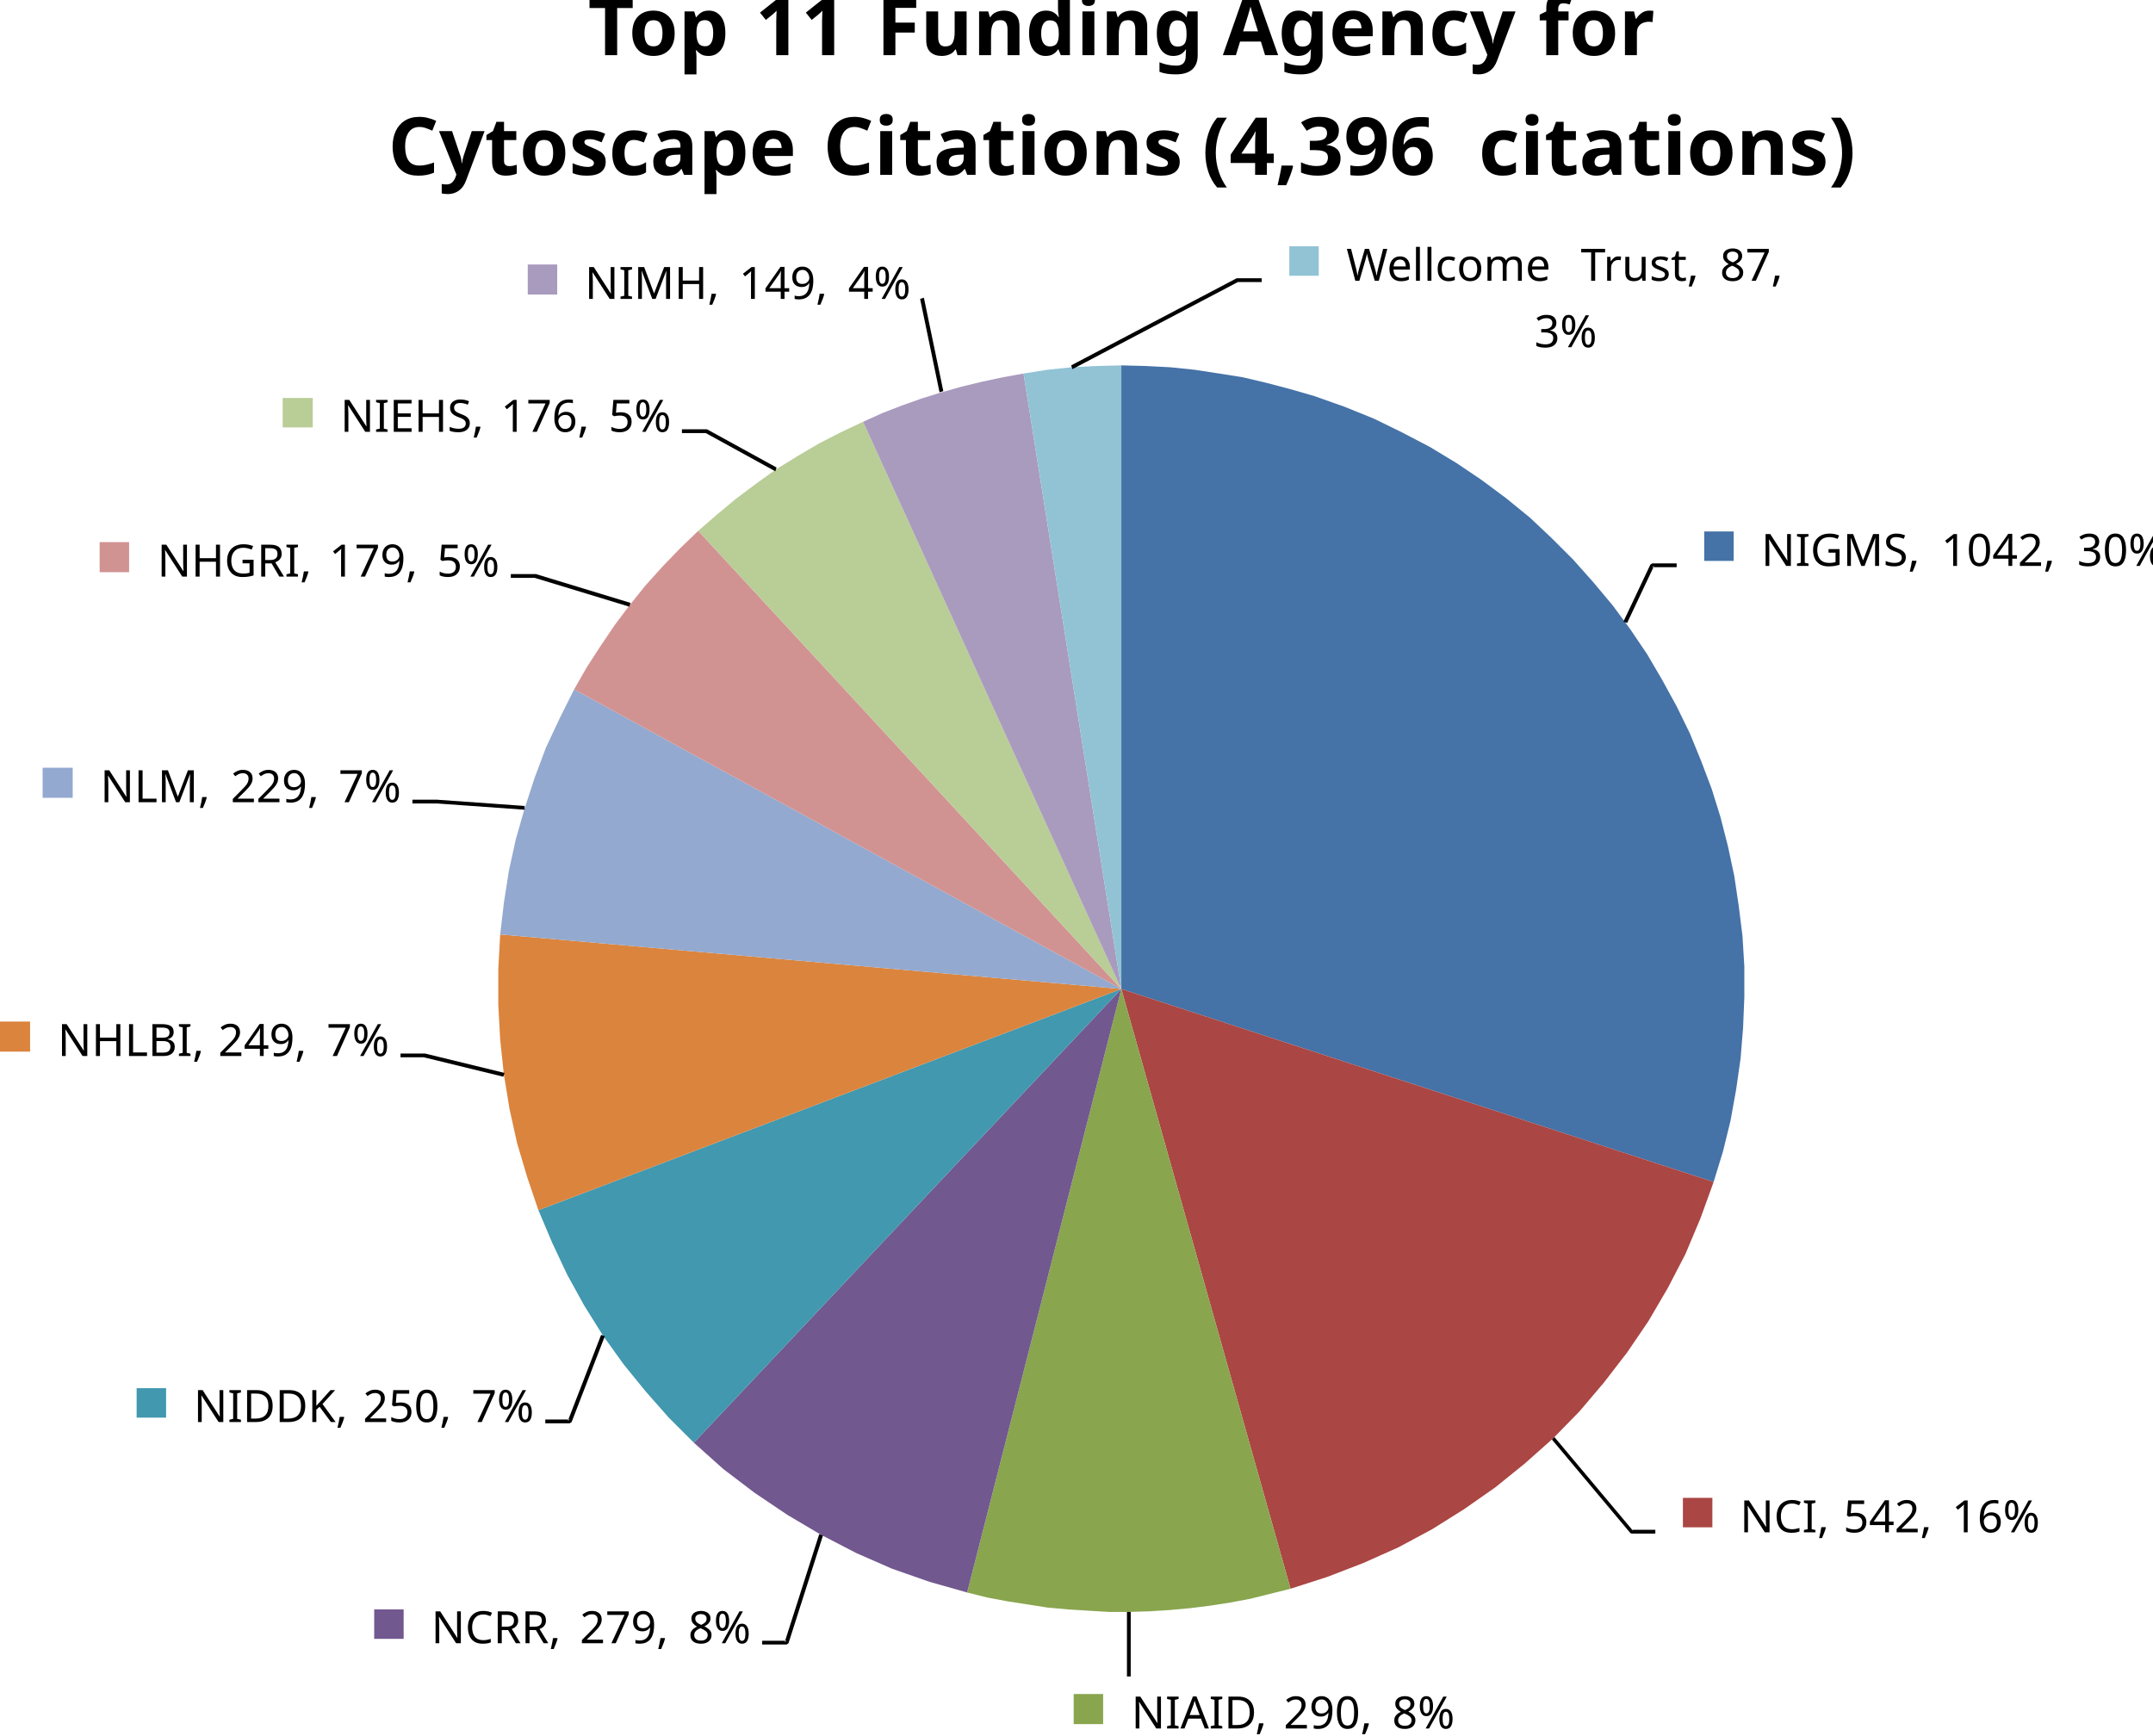
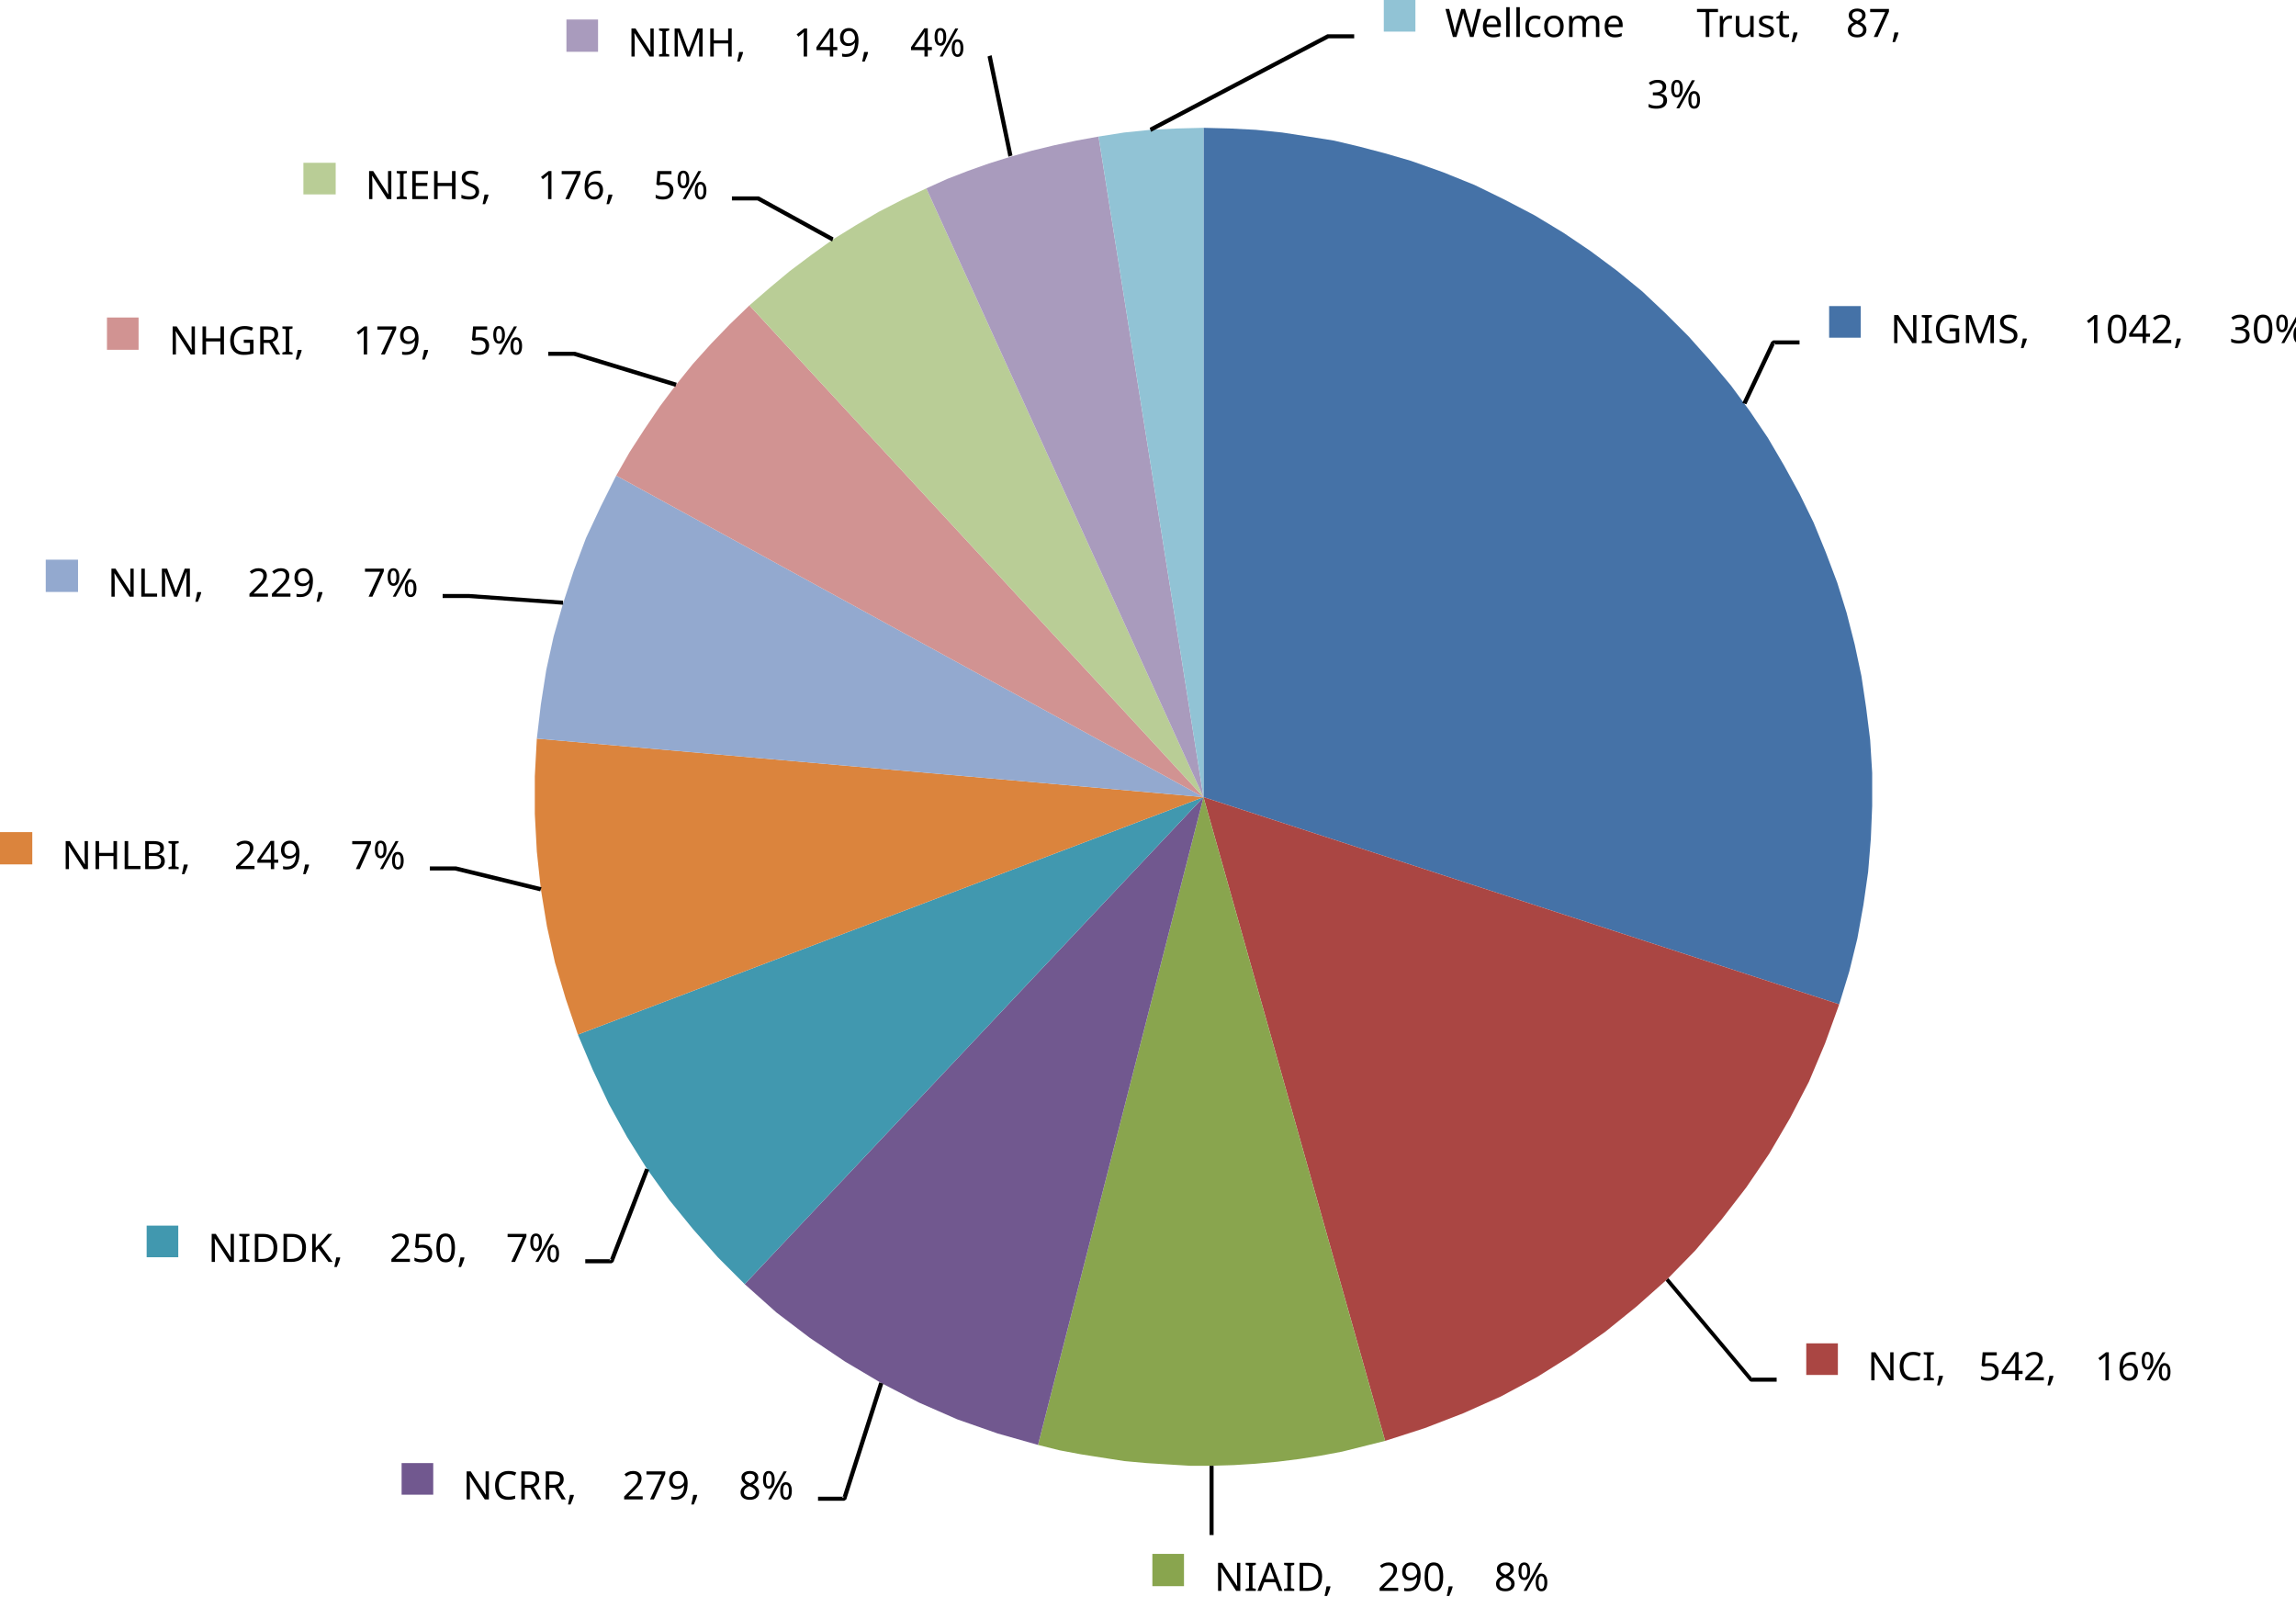
- <svg xmlns="http://www.w3.org/2000/svg" width="3435px" height="2769px" viewBox="0 0 3435 2769" version="1.1">
+ <svg xmlns="http://www.w3.org/2000/svg" width="3413px" height="2374px" viewBox="0 0 3413 2374" version="1.1">
  <defs />
  <g id="Page-1" stroke="none" stroke-width="1" fill="none" fill-rule="evenodd">
-     <g id="Top-Funding-Agencies-for-Cites-Jan-2004-to-Feb-2015-from-MedLine.001" transform="translate(0, -34)">
-       <g id="Page_1-Clipped">
-         <g id="Page_1">
-           <path d="M1789,1612 L2734,1920 L2749,1871 L2761,1822 L2770,1772 L2777,1723 L2781,1674 L2783,1625 L2783,1576 L2780,1527 L2774,1479 L2767,1432 L2757,1385 L2745,1338 L2731,1293 L2714,1248 L2696,1204 L2675,1161 L2652,1119 L2628,1078 L2601,1038 L2573,1000 L2542,963 L2510,927 L2476,893 L2441,860 L2403,829 L2364,800 L2324,773 L2281,747 L2237,724 L2192,702 L2145,683 L2097,666 L2059,655 L2021,645 L1983,636 L1945,630 L1906,624 L1867,620 L1828,618 L1789,617 L1789,1612 L1789,1612 Z" id="Shape" fill="#4572A7" />
-           <path d="M1789,1612 L2059,2569 L2118,2550 L2175,2528 L2231,2503 L2285,2474 L2336,2442 L2386,2407 L2433,2369 L2478,2329 L2520,2286 L2559,2240 L2596,2192 L2630,2142 L2661,2089 L2689,2035 L2713,1978 L2734,1920 L1789,1612 L1789,1612 Z" id="Shape" fill="#AA4643" />
-           <path d="M1789,1612 L1543,2575 L1575,2583 L1607,2589 L1671,2599 L1704,2602 L1736,2604 L1769,2606 L1801,2606 L1834,2605 L1866,2603 L1899,2600 L1931,2596 L1963,2591 L1995,2585 L2059,2569 L1789,1612 L1789,1612 Z" id="Shape" fill="#89A54E" />
-           <path d="M1789,1612 L1107,2336 L1154,2378 L1204,2416 L1256,2451 L1310,2483 L1366,2512 L1423,2537 L1483,2558 L1543,2575 L1789,1612 L1789,1612 Z" id="Shape" fill="#71588F" />
-           <path d="M1789,1612 L859,1965 L881,2017 L905,2068 L932,2117 L962,2165 L995,2211 L1030,2254 L1067,2296 L1107,2336 L1789,1612 L1789,1612 Z" id="Shape" fill="#4198AF" />
-           <path d="M1789,1612 L798,1525 L795,1581 L795,1637 L798,1693 L804,1749 L813,1804 L825,1858 L841,1912 L859,1965 L1789,1612 L1789,1612 Z" id="Shape" fill="#DB843D" />
-           <path d="M1789,1612 L916,1134 L893,1180 L871,1227 L853,1275 L837,1324 L823,1373 L812,1423 L804,1474 L798,1525 L1789,1612 L1789,1612 Z" id="Shape" fill="#93A9CF" />
-           <path d="M1789,1612 L1114,881 L1085,909 L1057,938 L1030,968 L1005,999 L981,1031 L958,1065 L936,1099 L916,1134 L1789,1612 L1789,1612 Z" id="Shape" fill="#D19392" />
-           <path d="M1789,1612 L1377,707 L1341,724 L1306,742 L1272,762 L1238,783 L1206,806 L1174,830 L1144,855 L1114,881 L1789,1612 L1789,1612 Z" id="Shape" fill="#B9CD96" />
-           <path d="M1789,1612 L1633,630 L1600,636 L1567,643 L1534,651 L1502,660 L1470,670 L1439,681 L1408,693 L1377,707 L1789,1612 L1789,1612 Z" id="Shape" fill="#A99BBD" />
-           <path d="M1789,1612 L1789,617 L1749,618 L1710,620 L1671,624 L1633,630 L1789,1612 L1789,1612 Z" id="Shape" fill="#91C3D5" />
-           <path d="M1709,617 L1973,478 L2013,478 L2013,484 L1974,484 L1975,484 L1711,623 L1709,617 L1709,617 Z M2480,2327 L2605,2476 L2603,2475 L2641,2475 L2641,2481 L2603,2481 L2601,2480 L2476,2331 L2480,2327 L2480,2327 Z M1313,2484 L1258,2656 L1255,2658 L1216,2658 L1216,2652 L1255,2652 L1252,2654 L1307,2482 L1313,2484 L1313,2484 Z M965,2166 L912,2303 L909,2305 L870,2305 L870,2299 L909,2299 L906,2301 L959,2164 L965,2166 L965,2166 Z M1237,786 L1126,725 L1127,725 L1088,725 L1088,719 L1128,719 L1239,780 L1237,786 L1237,786 Z M1004,1002 L853,956 L854,956 L815,956 L815,950 L855,950 L1006,996 L1004,1002 L1004,1002 Z M2590,1026 L2633,935 L2636,933 L2675,933 L2675,939 L2636,939 L2639,937 L2596,1028 L2590,1026 L2590,1026 Z M803,1752 L676,1721 L677,1721 L639,1721 L639,1715 L678,1715 L805,1746 L803,1752 L803,1752 Z M1499,660 L1468,511 L1474,509 L1505,658 L1499,660 L1499,660 Z M837,1326 L697,1316 L658,1316 L658,1310 L697,1310 L837,1320 L837,1326 L837,1326 Z M1804,2606 L1804,2709 L1798,2709 L1798,2606 L1804,2606 L1804,2606 Z" id="Shape" fill="#000000" />
-           <rect id="Rectangle-path" fill="#4572A7" x="2719" y="882" width="47" height="47" />
-           <text id="NIGMS," fill="#000000" font-family="Calibri" font-size="71.27" font-weight="normal">
-             <tspan x="2810" y="937">NIGMS,</tspan>
-           </text>
-           <text id="1042," fill="#000000" font-family="Calibri" font-size="71.27" font-weight="normal">
-             <tspan x="3097" y="937">1042,</tspan>
-           </text>
-           <text id="30%" fill="#000000" font-family="Calibri" font-size="71.27" font-weight="normal">
-             <tspan x="3314" y="937">30%</tspan>
-           </text>
-           <rect id="Rectangle-path" fill="#AA4643" x="2685" y="2424" width="47" height="47" />
-           <text id="NCI," fill="#000000" font-family="Calibri" font-size="71.27" font-weight="normal">
-             <tspan x="2776" y="2479">NCI,</tspan>
-           </text>
-           <text id="542," fill="#000000" font-family="Calibri" font-size="71.27" font-weight="normal">
-             <tspan x="2941" y="2479">542,</tspan>
-           </text>
-           <text id="16%" fill="#000000" font-family="Calibri" font-size="71.27" font-weight="normal">
-             <tspan x="3114" y="2479">16%</tspan>
-           </text>
-           <rect id="Rectangle-path" fill="#89A54E" x="1713" y="2737" width="47" height="48" />
-           <text id="NIAID," fill="#000000" font-family="Calibri" font-size="71.27" font-weight="normal">
-             <tspan x="1805" y="2792">NIAID,</tspan>
-           </text>
-           <text id="290," fill="#000000" font-family="Calibri" font-size="71.27" font-weight="normal">
-             <tspan x="2048" y="2792">290,</tspan>
-           </text>
-           <text id="8%" fill="#000000" font-family="Calibri" font-size="71.27" font-weight="normal">
-             <tspan x="2221" y="2792">8%</tspan>
-           </text>
-           <rect id="Rectangle-path" fill="#71588F" x="597" y="2602" width="47" height="47" />
-           <text id="NCRR," fill="#000000" font-family="Calibri" font-size="71.27" font-weight="normal">
-             <tspan x="688" y="2656">NCRR,</tspan>
-           </text>
-           <text id="279," fill="#000000" font-family="Calibri" font-size="71.27" font-weight="normal">
-             <tspan x="925" y="2656">279,</tspan>
-           </text>
-           <text id="8%" fill="#000000" font-family="Calibri" font-size="71.27" font-weight="normal">
-             <tspan x="1098" y="2656">8%</tspan>
-           </text>
-           <rect id="Rectangle-path" fill="#4198AF" x="218" y="2249" width="47" height="47" />
-           <text id="NIDDK," fill="#000000" font-family="Calibri" font-size="71.27" font-weight="normal">
-             <tspan x="309" y="2303">NIDDK,</tspan>
-           </text>
-           <text id="250," fill="#000000" font-family="Calibri" font-size="71.27" font-weight="normal">
-             <tspan x="579" y="2303">250,</tspan>
-           </text>
-           <text id="7%" fill="#000000" font-family="Calibri" font-size="71.27" font-weight="normal">
-             <tspan x="752" y="2303">7%</tspan>
-           </text>
-           <rect id="Rectangle-path" fill="#DB843D" x="0" y="1664" width="48" height="48" />
-           <text id="NHLBI," fill="#000000" font-family="Calibri" font-size="71.27" font-weight="normal">
-             <tspan x="92" y="1719">NHLBI,</tspan>
-           </text>
-           <text id="249," fill="#000000" font-family="Calibri" font-size="71.27" font-weight="normal">
-             <tspan x="348" y="1719">249,</tspan>
-           </text>
-           <text id="7%" fill="#000000" font-family="Calibri" font-size="71.27" font-weight="normal">
-             <tspan x="521" y="1719">7%</tspan>
-           </text>
-           <rect id="Rectangle-path" fill="#93A9CF" x="68" y="1259" width="48" height="48" />
-           <text id="NLM," fill="#000000" font-family="Calibri" font-size="71.27" font-weight="normal">
-             <tspan x="160" y="1314">NLM,</tspan>
-           </text>
-           <text id="229," fill="#000000" font-family="Calibri" font-size="71.27" font-weight="normal">
-             <tspan x="368" y="1314">229,</tspan>
-           </text>
-           <text id="7%" fill="#000000" font-family="Calibri" font-size="71.27" font-weight="normal">
-             <tspan x="540" y="1314">7%</tspan>
-           </text>
-           <rect id="Rectangle-path" fill="#D19392" x="159" y="899" width="47" height="48" />
-           <text id="NHGRI," fill="#000000" font-family="Calibri" font-size="71.27" font-weight="normal">
-             <tspan x="251" y="954">NHGRI,</tspan>
-           </text>
-           <text id="179," fill="#000000" font-family="Calibri" font-size="71.27" font-weight="normal">
-             <tspan x="525" y="954">179,</tspan>
-           </text>
-           <text id="5%" fill="#000000" font-family="Calibri" font-size="71.27" font-weight="normal">
-             <tspan x="697" y="954">5%</tspan>
-           </text>
-           <rect id="Rectangle-path" fill="#B9CD96" x="451" y="669" width="48" height="47" />
-           <text id="NIEHS," fill="#000000" font-family="Calibri" font-size="71.27" font-weight="normal">
-             <tspan x="543" y="723">NIEHS,</tspan>
-           </text>
-           <text id="176," fill="#000000" font-family="Calibri" font-size="71.27" font-weight="normal">
-             <tspan x="799" y="723">176,</tspan>
-           </text>
-           <text id="5%" fill="#000000" font-family="Calibri" font-size="71.27" font-weight="normal">
-             <tspan x="971" y="723">5%</tspan>
-           </text>
-           <rect id="Rectangle-path" fill="#A99BBD" x="842" y="456" width="47" height="48" />
-           <text id="NIMH," fill="#000000" font-family="Calibri" font-size="71.27" font-weight="normal">
-             <tspan x="933" y="511">NIMH,</tspan>
-           </text>
-           <text id="149," fill="#000000" font-family="Calibri" font-size="71.27" font-weight="normal">
-             <tspan x="1179" y="511">149,</tspan>
-           </text>
-           <text id="4%" fill="#000000" font-family="Calibri" font-size="71.27" font-weight="normal">
-             <tspan x="1353" y="511">4%</tspan>
-           </text>
-           <rect id="Rectangle-path" fill="#91C3D5" x="2057" y="427" width="47" height="47" />
-           <text id="Wellcome" fill="#000000" font-family="Calibri" font-size="71.27" font-weight="normal">
-             <tspan x="2148" y="482">Wellcome</tspan>
-           </text>
-           <text id="Trust," fill="#000000" font-family="Calibri" font-size="71.27" font-weight="normal">
-             <tspan x="2522" y="482">Trust,</tspan>
-           </text>
-           <text id="87," fill="#000000" font-family="Calibri" font-size="71.27" font-weight="normal">
-             <tspan x="2744" y="482">87,</tspan>
-           </text>
-           <text id="3%" fill="#000000" font-family="Calibri" font-size="71.27" font-weight="normal">
-             <tspan x="2448" y="588">3%</tspan>
-           </text>
-           <text id="Top" fill="#000000" font-family="Calibri" font-size="127.795" font-weight="bold">
-             <tspan x="938" y="122">Top</tspan>
-           </text>
-           <text id="11" fill="#000000" font-family="Calibri" font-size="127.795" font-weight="bold">
-             <tspan x="1205" y="122">11</tspan>
-           </text>
-           <text id="Funding" fill="#000000" font-family="Calibri" font-size="127.795" font-weight="bold">
-             <tspan x="1398" y="122">Funding</tspan>
-           </text>
-           <text id="Agency" fill="#000000" font-family="Calibri" font-size="127.795" font-weight="bold">
-             <tspan x="1951" y="122">Agency</tspan>
-           </text>
-           <text id="for" fill="#000000" font-family="Calibri" font-size="127.795" font-weight="bold">
-             <tspan x="2454" y="122">for</tspan>
-           </text>
-           <text id="Cytoscape" fill="#000000" font-family="Calibri" font-size="127.795" font-weight="bold">
-             <tspan x="619" y="313">Cytoscape</tspan>
-           </text>
-           <text id="Citations" fill="#000000" font-family="Calibri" font-size="127.795" font-weight="bold">
-             <tspan x="1313" y="313">Citations</tspan>
-           </text>
-           <text id="(4,396" fill="#000000" font-family="Calibri" font-size="127.795" font-weight="bold">
-             <tspan x="1918" y="313">(4,396</tspan>
-           </text>
-           <text id="citations)" fill="#000000" font-family="Calibri" font-size="127.795" font-weight="bold">
-             <tspan x="2359" y="313">citations)</tspan>
-           </text>
+     <g id="funding_agency" transform="translate(0, -1)">
+       <g id="Page-1">
+         <g id="Top-Funding-Agencies-for-Cites-Jan-2004-to-Feb-2015-from-MedLine.001">
+           <g id="Page_1-Clipped">
+             <g id="Page_1">
+               <path d="M1789,1186 L2734,1494 L2749,1445 L2761,1396 L2770,1346 L2777,1297 L2781,1248 L2783,1199 L2783,1150 L2780,1101 L2774,1053 L2767,1006 L2757,959 L2745,912 L2731,867 L2714,822 L2696,778 L2675,735 L2652,693 L2628,652 L2601,612 L2573,574 L2542,537 L2510,501 L2476,467 L2441,434 L2403,403 L2364,374 L2324,347 L2281,321 L2237,298 L2192,276 L2145,257 L2097,240 L2059,229 L2021,219 L1983,210 L1945,204 L1906,198 L1867,194 L1828,192 L1789,191 L1789,1186 L1789,1186 Z" id="Shape" fill="#4572A7" />
+               <path d="M1789,1186 L2059,2143 L2118,2124 L2175,2102 L2231,2077 L2285,2048 L2336,2016 L2386,1981 L2433,1943 L2478,1903 L2520,1860 L2559,1814 L2596,1766 L2630,1716 L2661,1663 L2689,1609 L2713,1552 L2734,1494 L1789,1186 L1789,1186 Z" id="Shape" fill="#AA4643" />
+               <path d="M1789,1186 L1543,2149 L1575,2157 L1607,2163 L1671,2173 L1704,2176 L1736,2178 L1769,2180 L1801,2180 L1834,2179 L1866,2177 L1899,2174 L1931,2170 L1963,2165 L1995,2159 L2059,2143 L1789,1186 L1789,1186 Z" id="Shape" fill="#89A54E" />
+               <path d="M1789,1186 L1107,1910 L1154,1952 L1204,1990 L1256,2025 L1310,2057 L1366,2086 L1423,2111 L1483,2132 L1543,2149 L1789,1186 L1789,1186 Z" id="Shape" fill="#71588F" />
+               <path d="M1789,1186 L859,1539 L881,1591 L905,1642 L932,1691 L962,1739 L995,1785 L1030,1828 L1067,1870 L1107,1910 L1789,1186 L1789,1186 Z" id="Shape" fill="#4198AF" />
+               <path d="M1789,1186 L798,1099 L795,1155 L795,1211 L798,1267 L804,1323 L813,1378 L825,1432 L841,1486 L859,1539 L1789,1186 L1789,1186 Z" id="Shape" fill="#DB843D" />
+               <path d="M1789,1186 L916,708 L893,754 L871,801 L853,849 L837,898 L823,947 L812,997 L804,1048 L798,1099 L1789,1186 L1789,1186 Z" id="Shape" fill="#93A9CF" />
+               <path d="M1789,1186 L1114,455 L1085,483 L1057,512 L1030,542 L1005,573 L981,605 L958,639 L936,673 L916,708 L1789,1186 L1789,1186 Z" id="Shape" fill="#D19392" />
+               <path d="M1789,1186 L1377,281 L1341,298 L1306,316 L1272,336 L1238,357 L1206,380 L1174,404 L1144,429 L1114,455 L1789,1186 L1789,1186 Z" id="Shape" fill="#B9CD96" />
+               <path d="M1789,1186 L1633,204 L1600,210 L1567,217 L1534,225 L1502,234 L1470,244 L1439,255 L1408,267 L1377,281 L1789,1186 L1789,1186 Z" id="Shape" fill="#A99BBD" />
+               <path d="M1789,1186 L1789,191 L1749,192 L1710,194 L1671,198 L1633,204 L1789,1186 L1789,1186 Z" id="Shape" fill="#91C3D5" />
+               <path d="M1709,191 L1973,52 L2013,52 L2013,58 L1974,58 L1975,58 L1711,197 L1709,191 L1709,191 Z M2480,1901 L2605,2050 L2603,2049 L2641,2049 L2641,2055 L2603,2055 L2601,2054 L2476,1905 L2480,1901 L2480,1901 Z M1313,2058 L1258,2230 L1255,2232 L1216,2232 L1216,2226 L1255,2226 L1252,2228 L1307,2056 L1313,2058 L1313,2058 Z M965,1740 L912,1877 L909,1879 L870,1879 L870,1873 L909,1873 L906,1875 L959,1738 L965,1740 L965,1740 Z M1237,360 L1126,299 L1127,299 L1088,299 L1088,293 L1128,293 L1239,354 L1237,360 L1237,360 Z M1004,576 L853,530 L854,530 L815,530 L815,524 L855,524 L1006,570 L1004,576 L1004,576 Z M2590,600 L2633,509 L2636,507 L2675,507 L2675,513 L2636,513 L2639,511 L2596,602 L2590,600 L2590,600 Z M803,1326 L676,1295 L677,1295 L639,1295 L639,1289 L678,1289 L805,1320 L803,1326 L803,1326 Z M1499,234 L1468,85 L1474,83 L1505,232 L1499,234 L1499,234 Z M837,900 L697,890 L658,890 L658,884 L697,884 L837,894 L837,900 L837,900 Z M1804,2180 L1804,2283 L1798,2283 L1798,2180 L1804,2180 L1804,2180 Z" id="Shape" fill="#000000" />
+               <rect id="Rectangle-path" fill="#4572A7" x="2719" y="456" width="47" height="47" />
+               <text id="NIGMS," fill="#000000" font-family="Calibri" font-size="58.385" font-weight="normal">
+                 <tspan x="2810" y="511">NIGMS,</tspan>
+               </text>
+               <text id="1042," fill="#000000" font-family="Calibri" font-size="58.385" font-weight="normal">
+                 <tspan x="3097" y="511">1042,</tspan>
+               </text>
+               <text id="30%" fill="#000000" font-family="Calibri" font-size="58.385" font-weight="normal">
+                 <tspan x="3314" y="511">30%</tspan>
+               </text>
+               <rect id="Rectangle-path" fill="#AA4643" x="2685" y="1998" width="47" height="47" />
+               <text id="NCI," fill="#000000" font-family="Calibri" font-size="58.385" font-weight="normal">
+                 <tspan x="2776" y="2053">NCI,</tspan>
+               </text>
+               <text id="542," fill="#000000" font-family="Calibri" font-size="58.385" font-weight="normal">
+                 <tspan x="2941" y="2053">542,</tspan>
+               </text>
+               <text id="16%" fill="#000000" font-family="Calibri" font-size="58.385" font-weight="normal">
+                 <tspan x="3114" y="2053">16%</tspan>
+               </text>
+               <rect id="Rectangle-path" fill="#89A54E" x="1713" y="2311" width="47" height="48" />
+               <text id="NIAID," fill="#000000" font-family="Calibri" font-size="58.385" font-weight="normal">
+                 <tspan x="1805" y="2366">NIAID,</tspan>
+               </text>
+               <text id="290," fill="#000000" font-family="Calibri" font-size="58.385" font-weight="normal">
+                 <tspan x="2048" y="2366">290,</tspan>
+               </text>
+               <text id="8%" fill="#000000" font-family="Calibri" font-size="58.385" font-weight="normal">
+                 <tspan x="2221" y="2366">8%</tspan>
+               </text>
+               <rect id="Rectangle-path" fill="#71588F" x="597" y="2176" width="47" height="47" />
+               <text id="NCRR," fill="#000000" font-family="Calibri" font-size="58.385" font-weight="normal">
+                 <tspan x="688" y="2230">NCRR,</tspan>
+               </text>
+               <text id="279," fill="#000000" font-family="Calibri" font-size="58.385" font-weight="normal">
+                 <tspan x="925" y="2230">279,</tspan>
+               </text>
+               <text id="8%" fill="#000000" font-family="Calibri" font-size="58.385" font-weight="normal">
+                 <tspan x="1098" y="2230">8%</tspan>
+               </text>
+               <rect id="Rectangle-path" fill="#4198AF" x="218" y="1823" width="47" height="47" />
+               <text id="NIDDK," fill="#000000" font-family="Calibri" font-size="58.385" font-weight="normal">
+                 <tspan x="309" y="1877">NIDDK,</tspan>
+               </text>
+               <text id="250," fill="#000000" font-family="Calibri" font-size="58.385" font-weight="normal">
+                 <tspan x="579" y="1877">250,</tspan>
+               </text>
+               <text id="7%" fill="#000000" font-family="Calibri" font-size="58.385" font-weight="normal">
+                 <tspan x="752" y="1877">7%</tspan>
+               </text>
+               <rect id="Rectangle-path" fill="#DB843D" x="0" y="1238" width="48" height="48" />
+               <text id="NHLBI," fill="#000000" font-family="Calibri" font-size="58.385" font-weight="normal">
+                 <tspan x="92" y="1293">NHLBI,</tspan>
+               </text>
+               <text id="249," fill="#000000" font-family="Calibri" font-size="58.385" font-weight="normal">
+                 <tspan x="348" y="1293">249,</tspan>
+               </text>
+               <text id="7%" fill="#000000" font-family="Calibri" font-size="58.385" font-weight="normal">
+                 <tspan x="521" y="1293">7%</tspan>
+               </text>
+               <rect id="Rectangle-path" fill="#93A9CF" x="68" y="833" width="48" height="48" />
+               <text id="NLM," fill="#000000" font-family="Calibri" font-size="58.385" font-weight="normal">
+                 <tspan x="160" y="888">NLM,</tspan>
+               </text>
+               <text id="229," fill="#000000" font-family="Calibri" font-size="58.385" font-weight="normal">
+                 <tspan x="368" y="888">229,</tspan>
+               </text>
+               <text id="7%" fill="#000000" font-family="Calibri" font-size="58.385" font-weight="normal">
+                 <tspan x="540" y="888">7%</tspan>
+               </text>
+               <rect id="Rectangle-path" fill="#D19392" x="159" y="473" width="47" height="48" />
+               <text id="NHGRI," fill="#000000" font-family="Calibri" font-size="58.385" font-weight="normal">
+                 <tspan x="251" y="528">NHGRI,</tspan>
+               </text>
+               <text id="179," fill="#000000" font-family="Calibri" font-size="58.385" font-weight="normal">
+                 <tspan x="525" y="528">179,</tspan>
+               </text>
+               <text id="5%" fill="#000000" font-family="Calibri" font-size="58.385" font-weight="normal">
+                 <tspan x="697" y="528">5%</tspan>
+               </text>
+               <rect id="Rectangle-path" fill="#B9CD96" x="451" y="243" width="48" height="47" />
+               <text id="NIEHS," fill="#000000" font-family="Calibri" font-size="58.385" font-weight="normal">
+                 <tspan x="543" y="297">NIEHS,</tspan>
+               </text>
+               <text id="176," fill="#000000" font-family="Calibri" font-size="58.385" font-weight="normal">
+                 <tspan x="799" y="297">176,</tspan>
+               </text>
+               <text id="5%" fill="#000000" font-family="Calibri" font-size="58.385" font-weight="normal">
+                 <tspan x="971" y="297">5%</tspan>
+               </text>
+               <rect id="Rectangle-path" fill="#A99BBD" x="842" y="30" width="47" height="48" />
+               <text id="NIMH," fill="#000000" font-family="Calibri" font-size="58.385" font-weight="normal">
+                 <tspan x="933" y="85">NIMH,</tspan>
+               </text>
+               <text id="149," fill="#000000" font-family="Calibri" font-size="58.385" font-weight="normal">
+                 <tspan x="1179" y="85">149,</tspan>
+               </text>
+               <text id="4%" fill="#000000" font-family="Calibri" font-size="58.385" font-weight="normal">
+                 <tspan x="1353" y="85">4%</tspan>
+               </text>
+               <rect id="Rectangle-path" fill="#91C3D5" x="2057" y="1" width="47" height="47" />
+               <text id="Wellcome" fill="#000000" font-family="Calibri" font-size="58.385" font-weight="normal">
+                 <tspan x="2148" y="56">Wellcome</tspan>
+               </text>
+               <text id="Trust," fill="#000000" font-family="Calibri" font-size="58.385" font-weight="normal">
+                 <tspan x="2522" y="56">Trust,</tspan>
+               </text>
+               <text id="87," fill="#000000" font-family="Calibri" font-size="58.385" font-weight="normal">
+                 <tspan x="2744" y="56">87,</tspan>
+               </text>
+               <text id="3%" fill="#000000" font-family="Calibri" font-size="58.385" font-weight="normal">
+                 <tspan x="2448" y="162">3%</tspan>
+               </text>
+             </g>
+           </g>
        </g>
      </g>
    </g>
  </g>
</svg>
